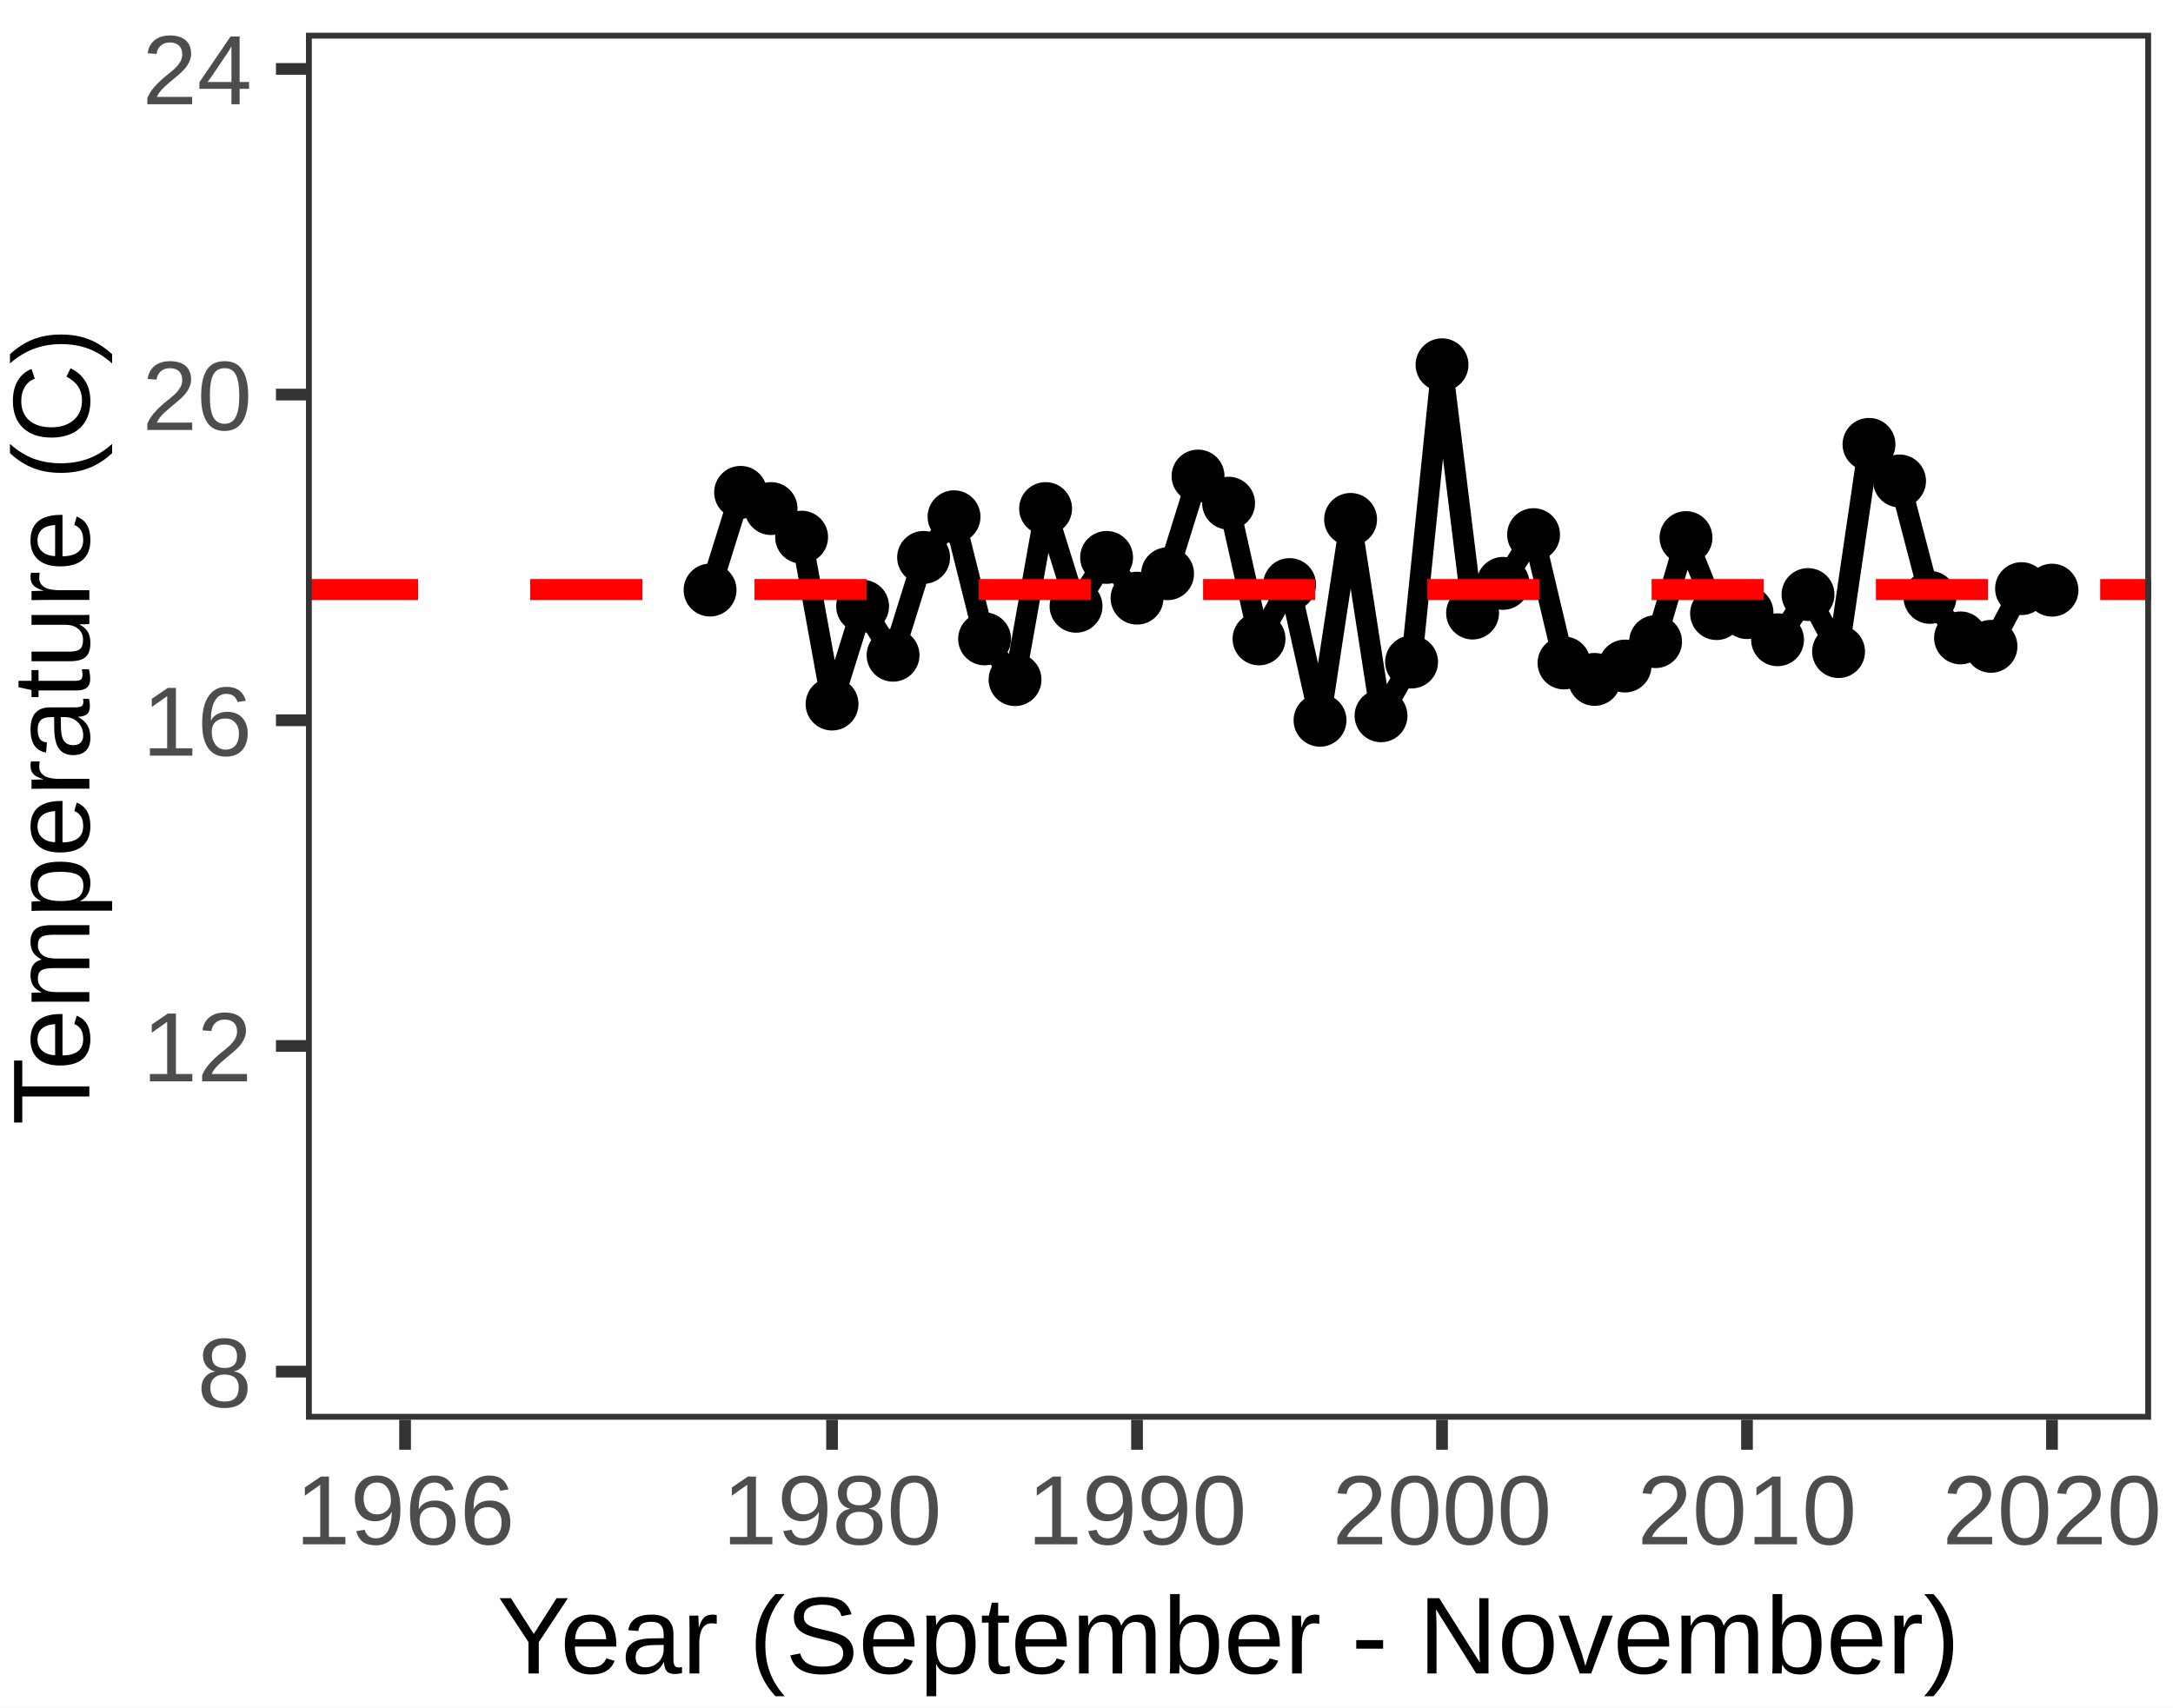
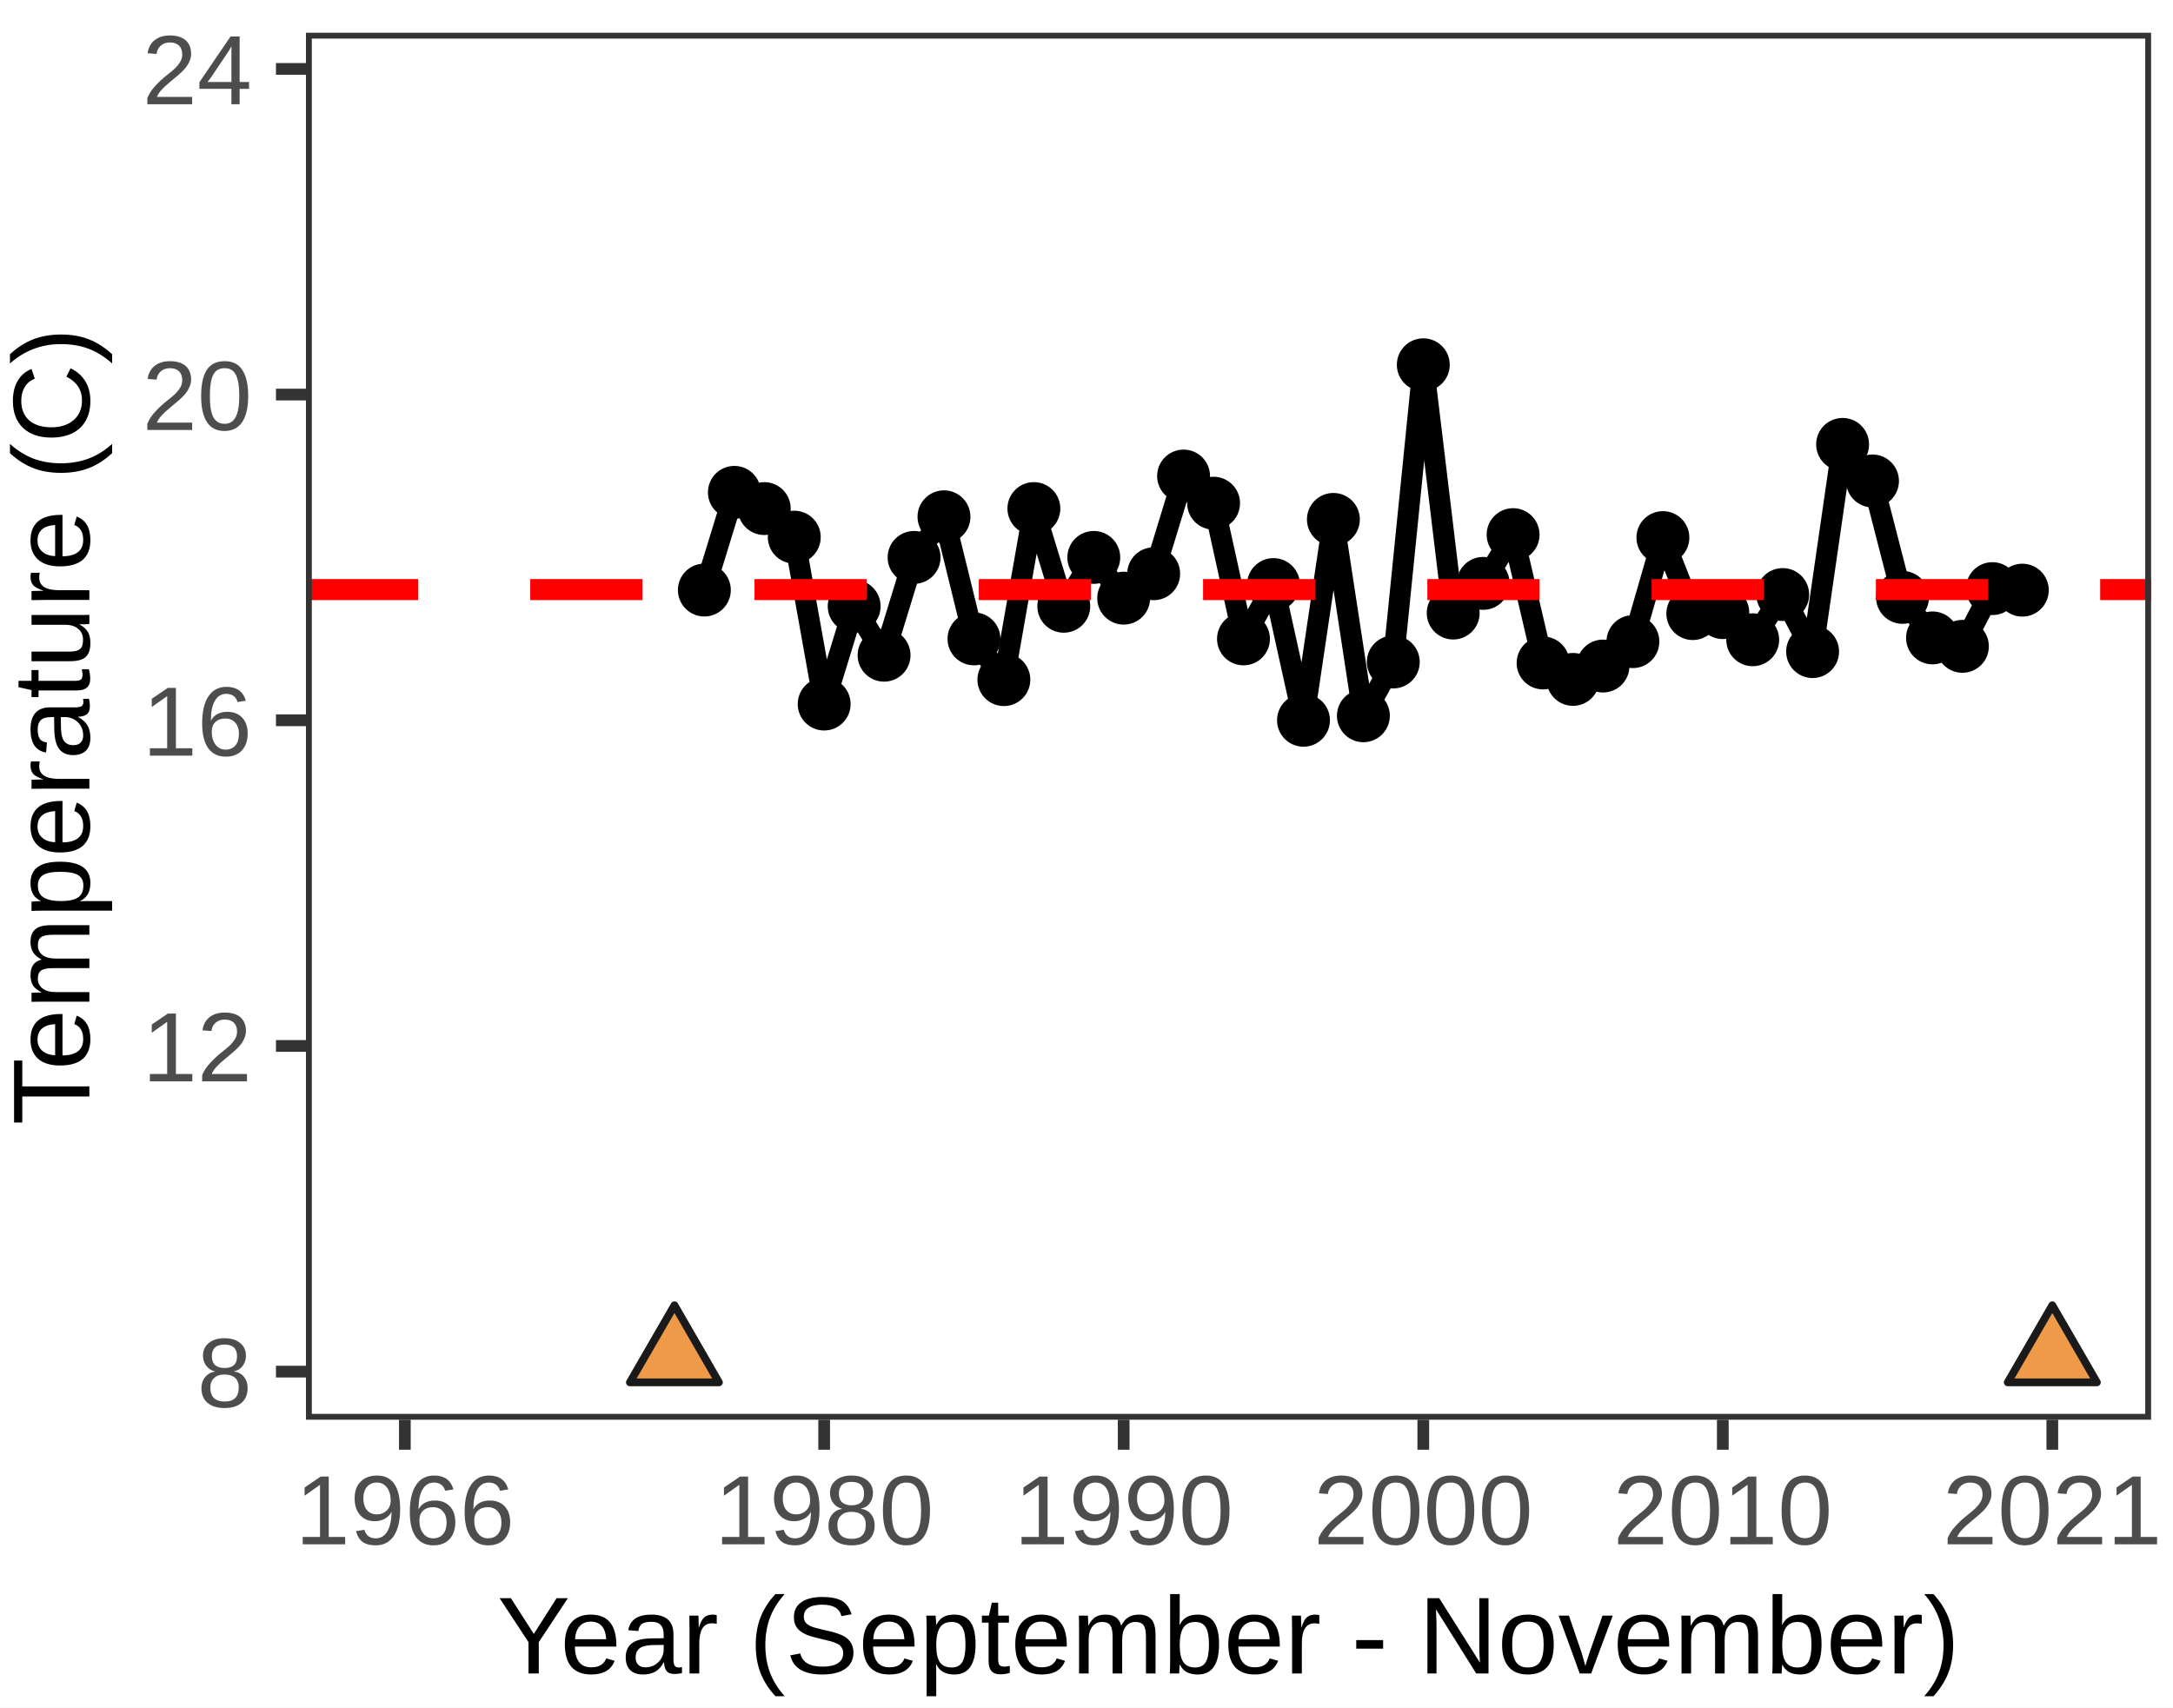
<svg xmlns="http://www.w3.org/2000/svg" class="svglite" width="198.43pt" height="155.91pt" viewBox="0 0 198.43 155.91">
  <defs>
    <style type="text/css">
    .svglite line, .svglite polyline, .svglite polygon, .svglite path, .svglite rect, .svglite circle {
      fill: none;
      stroke: #000000;
      stroke-linecap: round;
      stroke-linejoin: round;
      stroke-miterlimit: 10.00;
    }
  </style>
  </defs>
  <rect width="100%" height="100%" style="stroke: none; fill: #FFFFFF;" />
  <defs>
    <clipPath id="cpMC4wMHwxOTguNDN8MC4wMHwxNTUuOTE=">
      <rect x="0.00" y="0.00" width="198.43" height="155.91" />
    </clipPath>
  </defs>
  <g clip-path="url(#cpMC4wMHwxOTguNDN8MC4wMHwxNTUuOTE=)">
    <rect x="0.00" y="0.00" width="198.43" height="155.91" style="stroke-width: 1.07; stroke: #FFFFFF; fill: #FFFFFF;" />
  </g>
  <defs>
    <clipPath id="cpMjcuOTR8MTk2LjQzfDIuOTl8MTI5LjY0">
      <rect x="27.94" y="2.99" width="168.49" height="126.65" />
    </clipPath>
  </defs>
  <g clip-path="url(#cpMjcuOTR8MTk2LjQzfDIuOTl8MTI5LjY0)">
    <rect x="27.94" y="2.99" width="168.49" height="126.65" style="stroke-width: 1.07; stroke: none; fill: #FFFFFF;" />
-     <polyline points="64.84,53.88 67.63,44.96 70.41,46.44 73.20,49.05 75.98,64.29 78.77,55.36 81.55,59.83 84.34,50.90 87.12,47.19 89.91,58.34 92.69,62.06 95.48,46.44 98.26,55.36 101.05,50.90 103.83,54.62 106.62,52.39 109.40,43.47 112.19,45.95 114.97,58.34 117.76,53.38 120.54,65.77 123.33,47.43 126.11,65.36 128.90,60.45 131.68,33.31 134.47,55.98 137.25,53.27 140.04,48.82 142.82,60.54 145.61,62.04 148.39,60.82 151.18,58.59 153.96,49.09 156.75,56.03 159.53,55.94 162.32,58.42 165.10,54.29 167.89,59.50 170.67,40.58 173.46,43.92 176.24,54.55 179.03,58.25 181.81,59.02 184.60,53.75 187.38,53.89 " style="stroke-width: 1.92; stroke-linecap: butt;" />
-     <circle cx="64.84" cy="53.88" r="2.06" style="stroke-width: 0.71; fill: #000000;" />
-     <circle cx="67.63" cy="44.96" r="2.06" style="stroke-width: 0.71; fill: #000000;" />
-     <circle cx="70.41" cy="46.44" r="2.06" style="stroke-width: 0.71; fill: #000000;" />
-     <circle cx="73.20" cy="49.05" r="2.06" style="stroke-width: 0.71; fill: #000000;" />
-     <circle cx="75.98" cy="64.29" r="2.06" style="stroke-width: 0.71; fill: #000000;" />
-     <circle cx="78.77" cy="55.36" r="2.06" style="stroke-width: 0.71; fill: #000000;" />
-     <circle cx="81.55" cy="59.83" r="2.06" style="stroke-width: 0.71; fill: #000000;" />
-     <circle cx="84.34" cy="50.90" r="2.06" style="stroke-width: 0.71; fill: #000000;" />
-     <circle cx="87.12" cy="47.19" r="2.06" style="stroke-width: 0.71; fill: #000000;" />
-     <circle cx="89.91" cy="58.34" r="2.06" style="stroke-width: 0.71; fill: #000000;" />
-     <circle cx="92.69" cy="62.06" r="2.06" style="stroke-width: 0.71; fill: #000000;" />
-     <circle cx="95.48" cy="46.44" r="2.06" style="stroke-width: 0.71; fill: #000000;" />
-     <circle cx="98.26" cy="55.36" r="2.06" style="stroke-width: 0.71; fill: #000000;" />
-     <circle cx="101.05" cy="50.90" r="2.06" style="stroke-width: 0.71; fill: #000000;" />
-     <circle cx="103.83" cy="54.62" r="2.06" style="stroke-width: 0.71; fill: #000000;" />
-     <circle cx="106.62" cy="52.39" r="2.06" style="stroke-width: 0.71; fill: #000000;" />
-     <circle cx="109.40" cy="43.47" r="2.06" style="stroke-width: 0.71; fill: #000000;" />
-     <circle cx="112.19" cy="45.95" r="2.06" style="stroke-width: 0.71; fill: #000000;" />
-     <circle cx="114.97" cy="58.34" r="2.06" style="stroke-width: 0.71; fill: #000000;" />
-     <circle cx="117.76" cy="53.38" r="2.06" style="stroke-width: 0.71; fill: #000000;" />
-     <circle cx="120.54" cy="65.77" r="2.06" style="stroke-width: 0.71; fill: #000000;" />
-     <circle cx="123.33" cy="47.43" r="2.06" style="stroke-width: 0.71; fill: #000000;" />
-     <circle cx="126.11" cy="65.36" r="2.06" style="stroke-width: 0.71; fill: #000000;" />
-     <circle cx="128.90" cy="60.45" r="2.06" style="stroke-width: 0.71; fill: #000000;" />
-     <circle cx="131.68" cy="33.31" r="2.06" style="stroke-width: 0.71; fill: #000000;" />
-     <circle cx="134.47" cy="55.98" r="2.06" style="stroke-width: 0.71; fill: #000000;" />
-     <circle cx="137.25" cy="53.27" r="2.06" style="stroke-width: 0.71; fill: #000000;" />
-     <circle cx="140.04" cy="48.82" r="2.06" style="stroke-width: 0.71; fill: #000000;" />
-     <circle cx="142.82" cy="60.54" r="2.06" style="stroke-width: 0.71; fill: #000000;" />
-     <circle cx="145.61" cy="62.04" r="2.06" style="stroke-width: 0.71; fill: #000000;" />
-     <circle cx="148.39" cy="60.82" r="2.06" style="stroke-width: 0.71; fill: #000000;" />
-     <circle cx="151.18" cy="58.59" r="2.06" style="stroke-width: 0.71; fill: #000000;" />
-     <circle cx="153.96" cy="49.09" r="2.06" style="stroke-width: 0.71; fill: #000000;" />
-     <circle cx="156.75" cy="56.03" r="2.06" style="stroke-width: 0.71; fill: #000000;" />
-     <circle cx="159.53" cy="55.94" r="2.06" style="stroke-width: 0.71; fill: #000000;" />
-     <circle cx="162.32" cy="58.42" r="2.06" style="stroke-width: 0.71; fill: #000000;" />
-     <circle cx="165.10" cy="54.29" r="2.06" style="stroke-width: 0.71; fill: #000000;" />
-     <circle cx="167.89" cy="59.50" r="2.06" style="stroke-width: 0.71; fill: #000000;" />
-     <circle cx="170.67" cy="40.58" r="2.06" style="stroke-width: 0.71; fill: #000000;" />
-     <circle cx="173.46" cy="43.92" r="2.06" style="stroke-width: 0.71; fill: #000000;" />
-     <circle cx="176.24" cy="54.55" r="2.06" style="stroke-width: 0.71; fill: #000000;" />
-     <circle cx="179.03" cy="58.25" r="2.06" style="stroke-width: 0.71; fill: #000000;" />
-     <circle cx="181.81" cy="59.02" r="2.06" style="stroke-width: 0.71; fill: #000000;" />
-     <circle cx="184.60" cy="53.75" r="2.06" style="stroke-width: 0.71; fill: #000000;" />
-     <circle cx="187.38" cy="53.89" r="2.06" style="stroke-width: 0.71; fill: #000000;" />
+     <polyline points="64.32,53.88 67.06,44.96 69.79,46.44 72.53,49.05 75.26,64.29 78.00,55.36 80.73,59.83 83.47,50.90 86.20,47.19 88.94,58.34 91.67,62.06 94.41,46.44 97.14,55.36 99.88,50.90 102.61,54.62 105.35,52.39 108.08,43.47 110.82,45.95 113.55,58.34 116.29,53.38 119.03,65.77 121.76,47.43 124.50,65.36 127.23,60.45 129.97,33.31 132.70,55.98 135.44,53.27 138.17,48.82 140.91,60.54 143.64,62.04 146.38,60.82 149.11,58.59 151.85,49.09 154.58,56.03 157.32,55.94 160.05,58.42 162.79,54.29 165.52,59.50 168.26,40.58 170.99,43.92 173.73,54.55 176.47,58.25 179.20,59.02 181.94,53.75 184.67,53.89 " style="stroke-width: 1.92; stroke-linecap: butt;" />
+     <circle cx="64.32" cy="53.88" r="2.06" style="stroke-width: 0.71; fill: #000000;" />
+     <circle cx="67.06" cy="44.96" r="2.06" style="stroke-width: 0.71; fill: #000000;" />
+     <circle cx="69.79" cy="46.44" r="2.06" style="stroke-width: 0.71; fill: #000000;" />
+     <circle cx="72.53" cy="49.05" r="2.06" style="stroke-width: 0.71; fill: #000000;" />
+     <circle cx="75.26" cy="64.29" r="2.06" style="stroke-width: 0.71; fill: #000000;" />
+     <circle cx="78.00" cy="55.36" r="2.06" style="stroke-width: 0.71; fill: #000000;" />
+     <circle cx="80.73" cy="59.83" r="2.06" style="stroke-width: 0.71; fill: #000000;" />
+     <circle cx="83.47" cy="50.90" r="2.06" style="stroke-width: 0.71; fill: #000000;" />
+     <circle cx="86.20" cy="47.19" r="2.06" style="stroke-width: 0.71; fill: #000000;" />
+     <circle cx="88.94" cy="58.34" r="2.06" style="stroke-width: 0.71; fill: #000000;" />
+     <circle cx="91.67" cy="62.06" r="2.06" style="stroke-width: 0.71; fill: #000000;" />
+     <circle cx="94.41" cy="46.44" r="2.06" style="stroke-width: 0.71; fill: #000000;" />
+     <circle cx="97.14" cy="55.36" r="2.06" style="stroke-width: 0.71; fill: #000000;" />
+     <circle cx="99.88" cy="50.90" r="2.06" style="stroke-width: 0.71; fill: #000000;" />
+     <circle cx="102.61" cy="54.62" r="2.06" style="stroke-width: 0.71; fill: #000000;" />
+     <circle cx="105.35" cy="52.39" r="2.06" style="stroke-width: 0.71; fill: #000000;" />
+     <circle cx="108.08" cy="43.47" r="2.06" style="stroke-width: 0.71; fill: #000000;" />
+     <circle cx="110.82" cy="45.95" r="2.06" style="stroke-width: 0.71; fill: #000000;" />
+     <circle cx="113.55" cy="58.34" r="2.06" style="stroke-width: 0.71; fill: #000000;" />
+     <circle cx="116.29" cy="53.38" r="2.06" style="stroke-width: 0.71; fill: #000000;" />
+     <circle cx="119.03" cy="65.77" r="2.06" style="stroke-width: 0.71; fill: #000000;" />
+     <circle cx="121.76" cy="47.43" r="2.06" style="stroke-width: 0.71; fill: #000000;" />
+     <circle cx="124.50" cy="65.36" r="2.06" style="stroke-width: 0.71; fill: #000000;" />
+     <circle cx="127.23" cy="60.45" r="2.06" style="stroke-width: 0.71; fill: #000000;" />
+     <circle cx="129.97" cy="33.31" r="2.06" style="stroke-width: 0.71; fill: #000000;" />
+     <circle cx="132.70" cy="55.98" r="2.06" style="stroke-width: 0.71; fill: #000000;" />
+     <circle cx="135.44" cy="53.27" r="2.06" style="stroke-width: 0.71; fill: #000000;" />
+     <circle cx="138.17" cy="48.82" r="2.06" style="stroke-width: 0.71; fill: #000000;" />
+     <circle cx="140.91" cy="60.54" r="2.06" style="stroke-width: 0.71; fill: #000000;" />
+     <circle cx="143.64" cy="62.04" r="2.06" style="stroke-width: 0.71; fill: #000000;" />
+     <circle cx="146.38" cy="60.82" r="2.06" style="stroke-width: 0.71; fill: #000000;" />
+     <circle cx="149.11" cy="58.59" r="2.06" style="stroke-width: 0.71; fill: #000000;" />
+     <circle cx="151.85" cy="49.09" r="2.06" style="stroke-width: 0.71; fill: #000000;" />
+     <circle cx="154.58" cy="56.03" r="2.06" style="stroke-width: 0.71; fill: #000000;" />
+     <circle cx="157.32" cy="55.94" r="2.06" style="stroke-width: 0.71; fill: #000000;" />
+     <circle cx="160.05" cy="58.42" r="2.06" style="stroke-width: 0.71; fill: #000000;" />
+     <circle cx="162.79" cy="54.29" r="2.06" style="stroke-width: 0.71; fill: #000000;" />
+     <circle cx="165.52" cy="59.50" r="2.06" style="stroke-width: 0.71; fill: #000000;" />
+     <circle cx="168.26" cy="40.58" r="2.06" style="stroke-width: 0.71; fill: #000000;" />
+     <circle cx="170.99" cy="43.92" r="2.06" style="stroke-width: 0.71; fill: #000000;" />
+     <circle cx="173.73" cy="54.55" r="2.06" style="stroke-width: 0.71; fill: #000000;" />
+     <circle cx="176.47" cy="58.25" r="2.06" style="stroke-width: 0.71; fill: #000000;" />
+     <circle cx="179.20" cy="59.02" r="2.06" style="stroke-width: 0.71; fill: #000000;" />
+     <circle cx="181.94" cy="53.75" r="2.06" style="stroke-width: 0.71; fill: #000000;" />
+     <circle cx="184.67" cy="53.89" r="2.06" style="stroke-width: 0.71; fill: #000000;" />
+     <polygon points="61.59,119.19 65.65,126.23 57.52,126.23 " style="stroke-width: 0.71; stroke: #1A1A1A; fill: #EE9A49;" />
+     <polygon points="187.41,119.19 191.48,126.23 183.34,126.23 " style="stroke-width: 0.71; stroke: #1A1A1A; fill: #EE9A49;" />
    <line x1="27.94" y1="53.84" x2="196.43" y2="53.84" style="stroke-width: 1.92; stroke: #FF0000; stroke-dasharray: 10.24,10.24; stroke-linecap: butt;" />
    <rect x="27.94" y="2.99" width="168.49" height="126.65" style="stroke-width: 1.07; stroke: #333333;" />
  </g>
  <g clip-path="url(#cpMC4wMHwxOTguNDN8MC4wMHwxNTUuOTE=)">
    <text x="23.01" y="128.48" text-anchor="end" style="font-size: 9.00px; fill: #4D4D4D; font-family: Arial;" textLength="5.00px" lengthAdjust="spacingAndGlyphs">8</text>
    <text x="23.01" y="98.74" text-anchor="end" style="font-size: 9.00px; fill: #4D4D4D; font-family: Arial;" textLength="10.01px" lengthAdjust="spacingAndGlyphs">12</text>
    <text x="23.01" y="69.00" text-anchor="end" style="font-size: 9.00px; fill: #4D4D4D; font-family: Arial;" textLength="10.01px" lengthAdjust="spacingAndGlyphs">16</text>
    <text x="23.01" y="39.26" text-anchor="end" style="font-size: 9.00px; fill: #4D4D4D; font-family: Arial;" textLength="10.01px" lengthAdjust="spacingAndGlyphs">20</text>
    <text x="23.01" y="9.52" text-anchor="end" style="font-size: 9.00px; fill: #4D4D4D; font-family: Arial;" textLength="10.01px" lengthAdjust="spacingAndGlyphs">24</text>
    <polyline points="25.20,125.25 27.94,125.25 " style="stroke-width: 1.07; stroke: #333333; stroke-linecap: butt;" />
    <polyline points="25.20,95.51 27.94,95.51 " style="stroke-width: 1.07; stroke: #333333; stroke-linecap: butt;" />
    <polyline points="25.20,65.77 27.94,65.77 " style="stroke-width: 1.07; stroke: #333333; stroke-linecap: butt;" />
    <polyline points="25.20,36.03 27.94,36.03 " style="stroke-width: 1.07; stroke: #333333; stroke-linecap: butt;" />
    <polyline points="25.20,6.29 27.94,6.29 " style="stroke-width: 1.07; stroke: #333333; stroke-linecap: butt;" />
-     <polyline points="36.99,132.38 36.99,129.64 " style="stroke-width: 1.07; stroke: #333333; stroke-linecap: butt;" />
-     <polyline points="75.98,132.38 75.98,129.64 " style="stroke-width: 1.07; stroke: #333333; stroke-linecap: butt;" />
-     <polyline points="103.83,132.38 103.83,129.64 " style="stroke-width: 1.07; stroke: #333333; stroke-linecap: butt;" />
-     <polyline points="131.68,132.38 131.68,129.64 " style="stroke-width: 1.07; stroke: #333333; stroke-linecap: butt;" />
-     <polyline points="159.53,132.38 159.53,129.64 " style="stroke-width: 1.07; stroke: #333333; stroke-linecap: butt;" />
-     <polyline points="187.38,132.38 187.38,129.64 " style="stroke-width: 1.07; stroke: #333333; stroke-linecap: butt;" />
-     <text x="36.99" y="141.02" text-anchor="middle" style="font-size: 9.00px; fill: #4D4D4D; font-family: Arial;" textLength="20.02px" lengthAdjust="spacingAndGlyphs">1966</text>
-     <text x="75.98" y="141.02" text-anchor="middle" style="font-size: 9.00px; fill: #4D4D4D; font-family: Arial;" textLength="20.02px" lengthAdjust="spacingAndGlyphs">1980</text>
-     <text x="103.83" y="141.02" text-anchor="middle" style="font-size: 9.00px; fill: #4D4D4D; font-family: Arial;" textLength="20.02px" lengthAdjust="spacingAndGlyphs">1990</text>
-     <text x="131.68" y="141.02" text-anchor="middle" style="font-size: 9.00px; fill: #4D4D4D; font-family: Arial;" textLength="20.02px" lengthAdjust="spacingAndGlyphs">2000</text>
-     <text x="159.53" y="141.02" text-anchor="middle" style="font-size: 9.00px; fill: #4D4D4D; font-family: Arial;" textLength="20.02px" lengthAdjust="spacingAndGlyphs">2010</text>
-     <text x="187.38" y="141.02" text-anchor="middle" style="font-size: 9.00px; fill: #4D4D4D; font-family: Arial;" textLength="20.02px" lengthAdjust="spacingAndGlyphs">2020</text>
+     <polyline points="36.97,132.38 36.97,129.64 " style="stroke-width: 1.07; stroke: #333333; stroke-linecap: butt;" />
+     <polyline points="75.26,132.38 75.26,129.64 " style="stroke-width: 1.07; stroke: #333333; stroke-linecap: butt;" />
+     <polyline points="102.61,132.38 102.61,129.64 " style="stroke-width: 1.07; stroke: #333333; stroke-linecap: butt;" />
+     <polyline points="129.97,132.38 129.97,129.64 " style="stroke-width: 1.07; stroke: #333333; stroke-linecap: butt;" />
+     <polyline points="157.32,132.38 157.32,129.64 " style="stroke-width: 1.07; stroke: #333333; stroke-linecap: butt;" />
+     <polyline points="187.41,132.38 187.41,129.64 " style="stroke-width: 1.07; stroke: #333333; stroke-linecap: butt;" />
+     <text x="36.97" y="141.02" text-anchor="middle" style="font-size: 9.00px; fill: #4D4D4D; font-family: Arial;" textLength="20.02px" lengthAdjust="spacingAndGlyphs">1966</text>
+     <text x="75.26" y="141.02" text-anchor="middle" style="font-size: 9.00px; fill: #4D4D4D; font-family: Arial;" textLength="20.02px" lengthAdjust="spacingAndGlyphs">1980</text>
+     <text x="102.61" y="141.02" text-anchor="middle" style="font-size: 9.00px; fill: #4D4D4D; font-family: Arial;" textLength="20.02px" lengthAdjust="spacingAndGlyphs">1990</text>
+     <text x="129.97" y="141.02" text-anchor="middle" style="font-size: 9.00px; fill: #4D4D4D; font-family: Arial;" textLength="20.02px" lengthAdjust="spacingAndGlyphs">2000</text>
+     <text x="157.32" y="141.02" text-anchor="middle" style="font-size: 9.00px; fill: #4D4D4D; font-family: Arial;" textLength="20.02px" lengthAdjust="spacingAndGlyphs">2010</text>
+     <text x="187.41" y="141.02" text-anchor="middle" style="font-size: 9.00px; fill: #4D4D4D; font-family: Arial;" textLength="20.02px" lengthAdjust="spacingAndGlyphs">2021</text>
    <text x="112.19" y="152.81" text-anchor="middle" style="font-size: 10.00px; font-family: Arial;" textLength="133.65px" lengthAdjust="spacingAndGlyphs">Year (September - November)</text>
    <text transform="translate(8.16,66.32) rotate(-90)" text-anchor="middle" style="font-size: 10.00px; font-family: Arial;" textLength="72.84px" lengthAdjust="spacingAndGlyphs">Temperature (C)</text>
  </g>
</svg>
